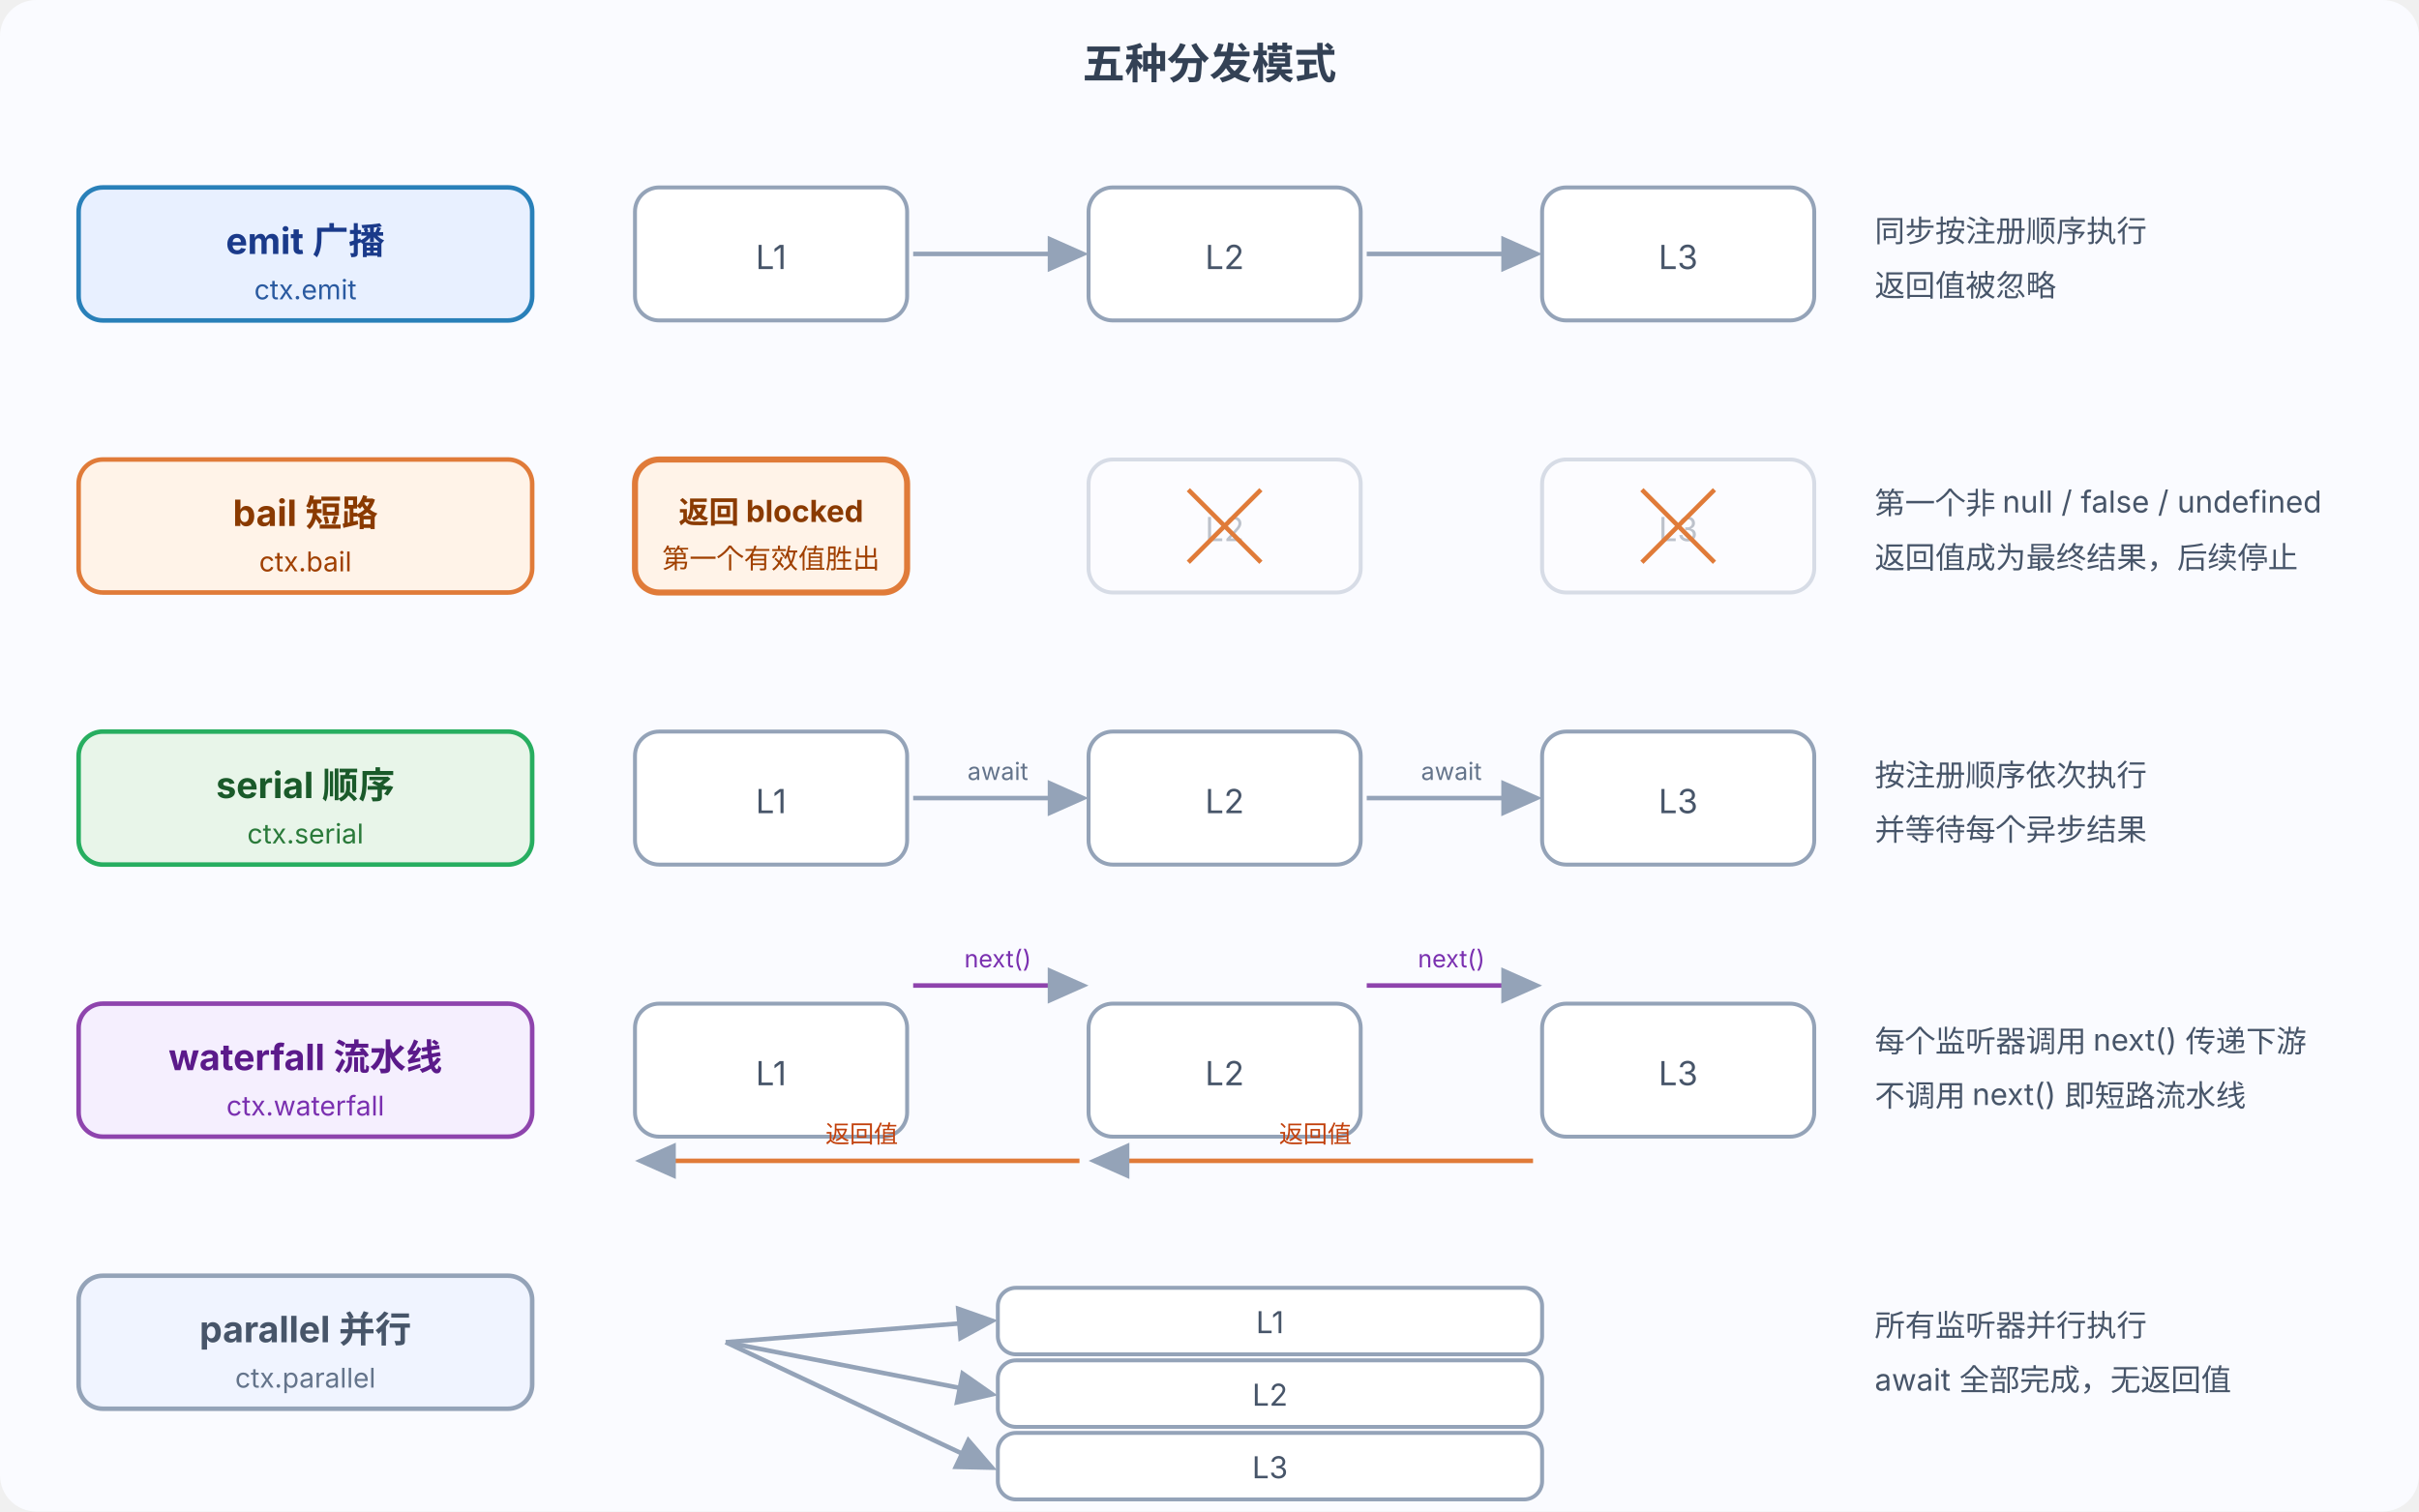
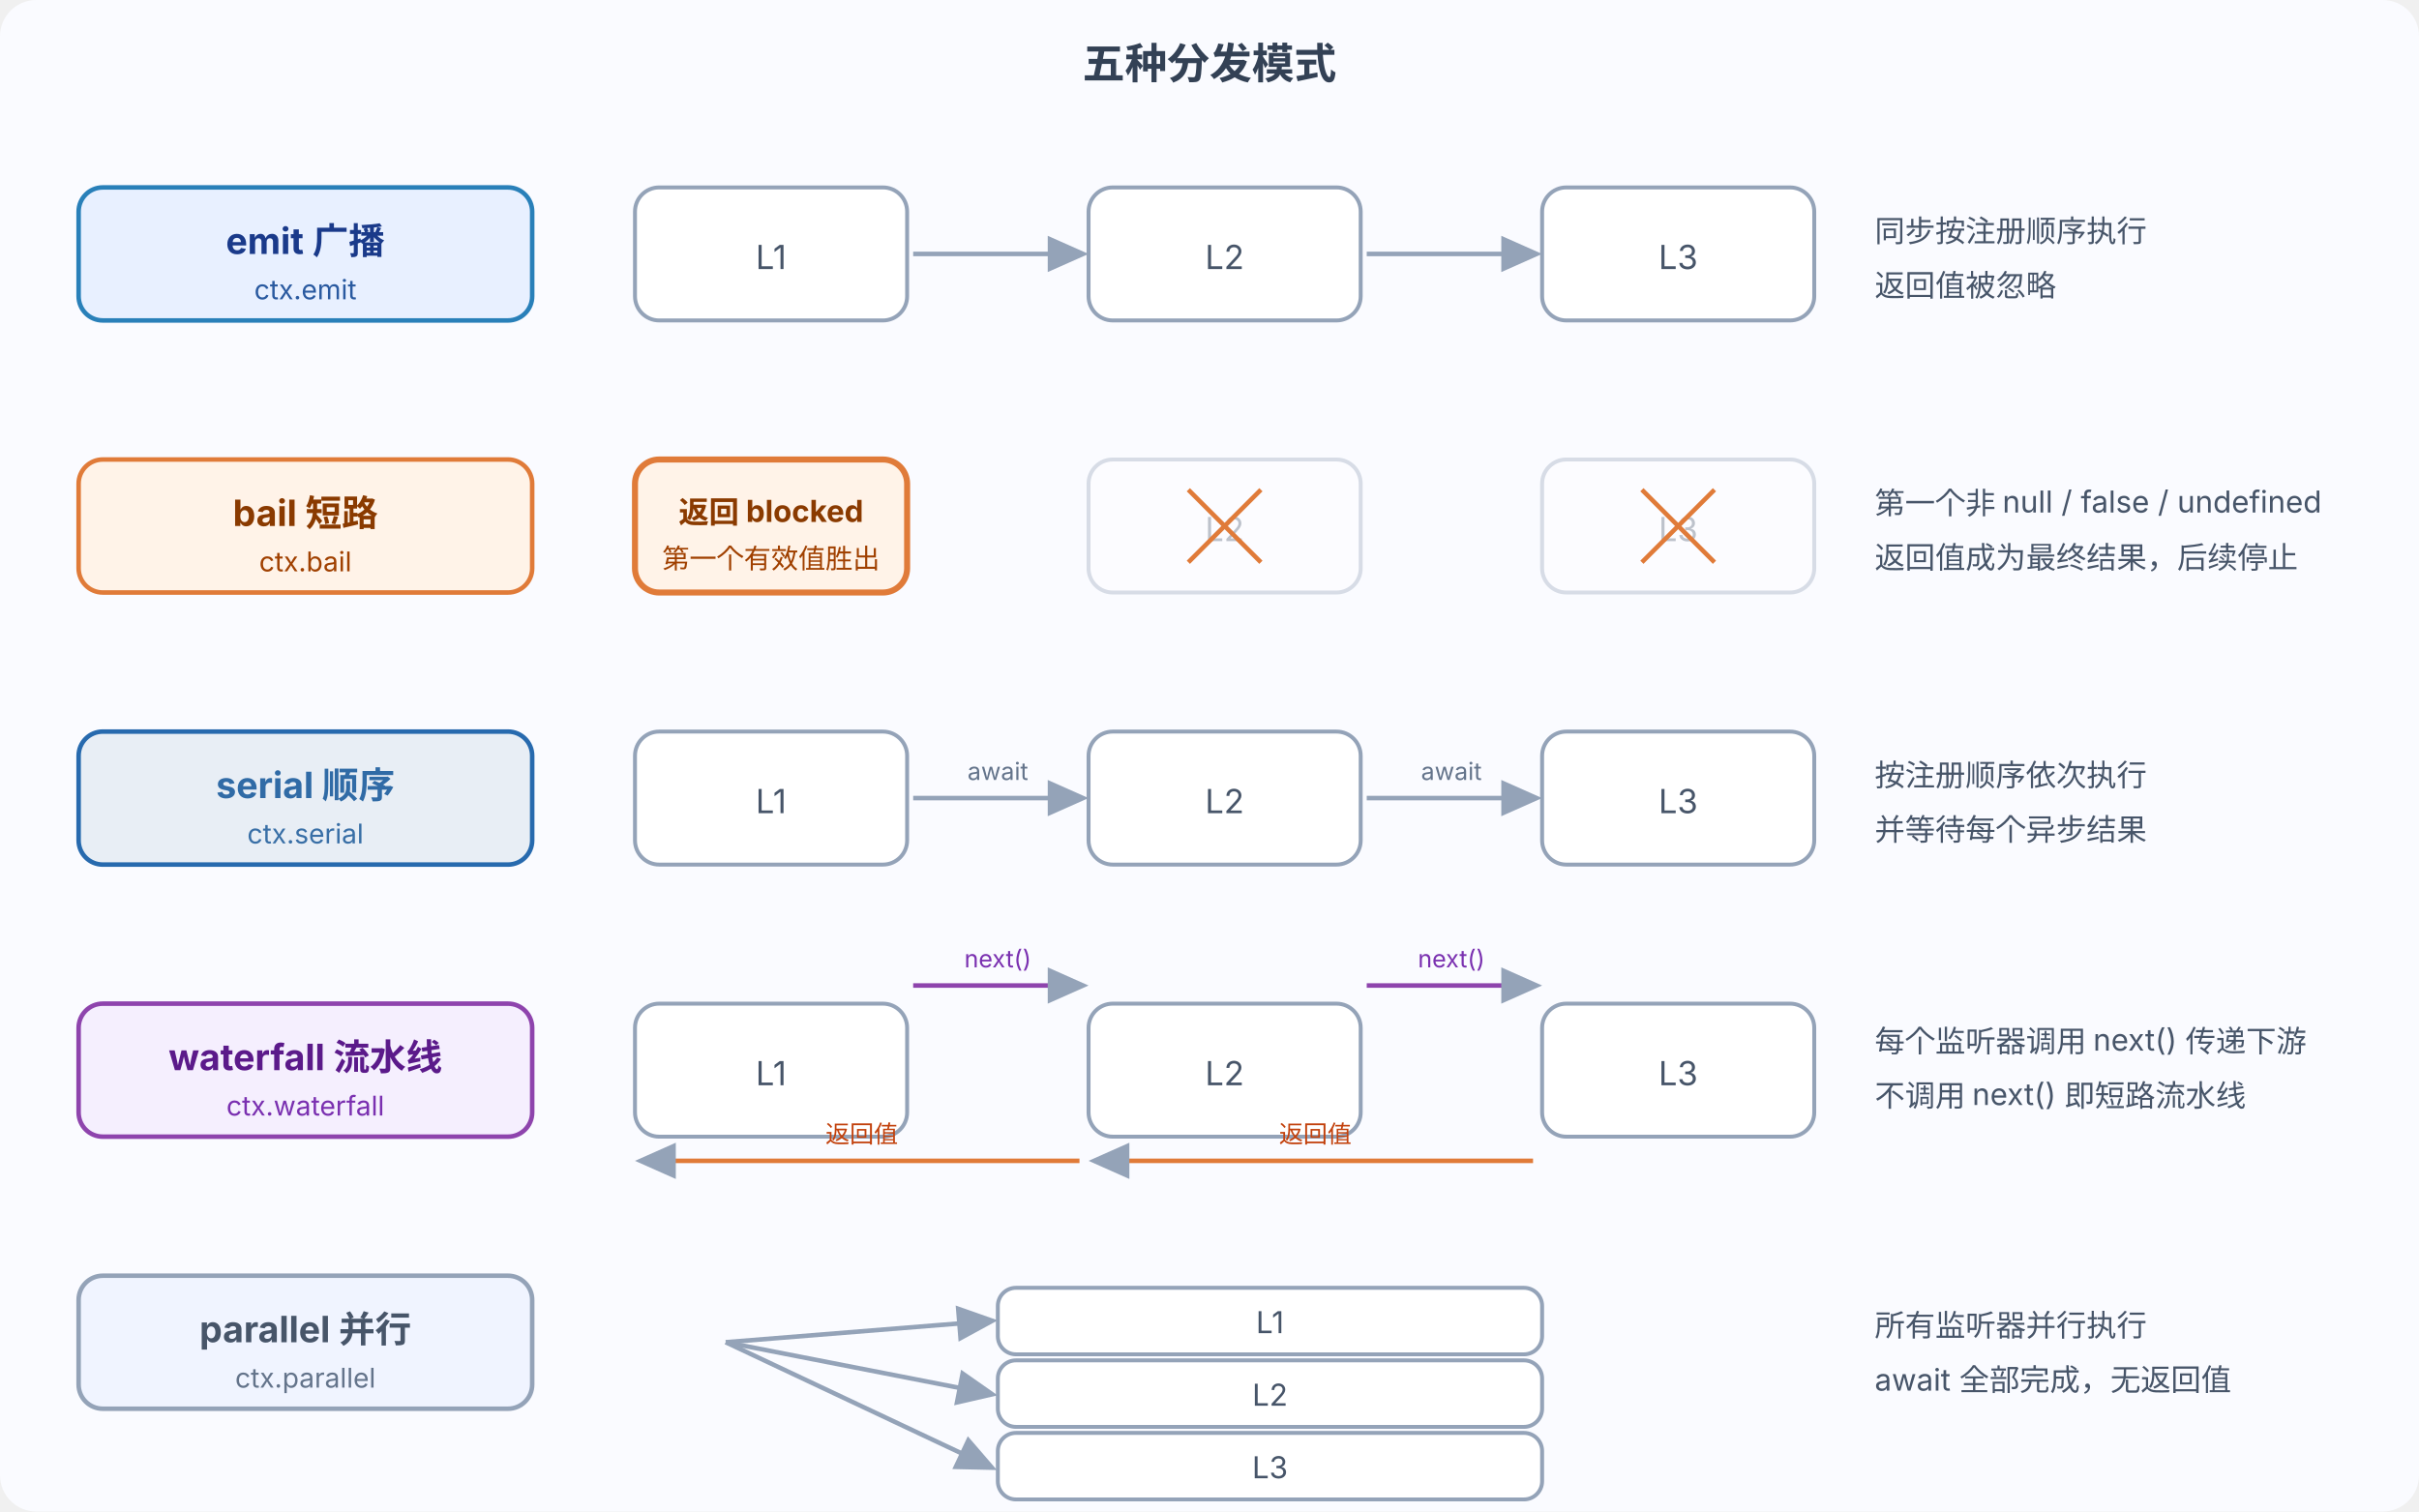
<svg xmlns="http://www.w3.org/2000/svg" viewBox="0 0 800 500" style="width:100%;height:auto;font-family:-apple-system,BlinkMacSystemFont,'Segoe UI','PingFang SC','Hiragino Sans GB','Microsoft YaHei',sans-serif;">
  <defs>
    <marker id="f16Arrow" markerWidth="9" markerHeight="8" refX="7" refY="4" orient="auto">
      <path d="M0,0 L0,8 L9,4 z" fill="#94a3b8" />
    </marker>
  </defs>
  <rect width="800" height="500" rx="12" fill="#fafbff" />
  <text x="400" y="26" text-anchor="middle" font-size="14" font-weight="bold" fill="#334155">五种分发模式</text>
  <rect x="26" y="62" width="150" height="44" rx="8" fill="#e8f0ff" stroke="#2980b9" stroke-width="1.5" />
  <text x="101" y="84" text-anchor="middle" font-size="12" font-weight="bold" fill="#1a3a8a">emit 广播</text>
  <text x="101" y="99" text-anchor="middle" font-size="9" fill="#2a5aa0">ctx.emit</text>
  <rect x="210" y="62" width="90" height="44" rx="8" fill="#ffffff" stroke="#94a3b8" stroke-width="1.3" />
  <text x="255" y="89" text-anchor="middle" font-size="11" fill="#475569">L1</text>
  <rect x="360" y="62" width="90" height="44" rx="8" fill="#ffffff" stroke="#94a3b8" stroke-width="1.3" />
  <text x="405" y="89" text-anchor="middle" font-size="11" fill="#475569">L2</text>
  <rect x="510" y="62" width="90" height="44" rx="8" fill="#ffffff" stroke="#94a3b8" stroke-width="1.3" />
  <text x="555" y="89" text-anchor="middle" font-size="11" fill="#475569">L3</text>
  <line x1="302" y1="84" x2="357" y2="84" stroke="#94a3b8" stroke-width="1.5" marker-end="url(#f16Arrow)" />
  <line x1="452" y1="84" x2="507" y2="84" stroke="#94a3b8" stroke-width="1.5" marker-end="url(#f16Arrow)" />
  <text x="620" y="80" font-size="10" fill="#475569">同步按注册顺序执行</text>
  <text x="620" y="98" font-size="10" fill="#475569">返回值被忽略</text>
  <rect x="26" y="152" width="150" height="44" rx="8" fill="#fff3e8" stroke="#e07b39" stroke-width="1.5" />
  <text x="101" y="174" text-anchor="middle" font-size="12" font-weight="bold" fill="#8a3a00">bail 短路</text>
  <text x="101" y="189" text-anchor="middle" font-size="9" fill="#a04000">ctx.bail</text>
  <rect x="210" y="152" width="90" height="44" rx="8" fill="#fff3e8" stroke="#e07b39" stroke-width="2" />
  <text x="255" y="173" text-anchor="middle" font-size="10" font-weight="bold" fill="#8a3a00">返回 blocked</text>
  <text x="255" y="188" text-anchor="middle" font-size="9" fill="#a04000">第一个有效值胜出</text>
  <rect x="360" y="152" width="90" height="44" rx="8" fill="#ffffff" stroke="#94a3b8" stroke-width="1.3" opacity="0.35" />
  <text x="405" y="179" text-anchor="middle" font-size="11" fill="#475569" opacity="0.35">L2</text>
  <line x1="393" y1="162" x2="417" y2="186" stroke="#e07b39" stroke-width="1.5" />
  <line x1="417" y1="162" x2="393" y2="186" stroke="#e07b39" stroke-width="1.5" />
  <rect x="510" y="152" width="90" height="44" rx="8" fill="#ffffff" stroke="#94a3b8" stroke-width="1.3" opacity="0.35" />
  <text x="555" y="179" text-anchor="middle" font-size="11" fill="#475569" opacity="0.35">L3</text>
  <line x1="543" y1="162" x2="567" y2="186" stroke="#e07b39" stroke-width="1.5" />
  <line x1="567" y1="162" x2="543" y2="186" stroke="#e07b39" stroke-width="1.5" />
  <text x="620" y="170" font-size="10" fill="#475569">第一个非 null / false / undefined</text>
  <text x="620" y="188" font-size="10" fill="#475569">返回值成为最终结果，后续停止</text>
-   <rect x="26" y="242" width="150" height="44" rx="8" fill="#e8f5e9" stroke="#27ae60" stroke-width="1.5" />
-   <text x="101" y="264" text-anchor="middle" font-size="12" font-weight="bold" fill="#1a5a2a">serial 顺序</text>
-   <text x="101" y="279" text-anchor="middle" font-size="9" fill="#2a7a3a">ctx.serial</text>
+   <rect x="26" y="242" width="150" height="44" rx="8" fill="#E8EEF5" stroke="#276AAE" stroke-width="1.5" />
+   <text x="101" y="264" text-anchor="middle" font-size="12" font-weight="bold" fill="#306BA6">serial 顺序</text>
+   <text x="101" y="279" text-anchor="middle" font-size="9" fill="#396FA6">ctx.serial</text>
  <rect x="210" y="242" width="90" height="44" rx="8" fill="#ffffff" stroke="#94a3b8" stroke-width="1.3" />
  <text x="255" y="269" text-anchor="middle" font-size="11" fill="#475569">L1</text>
  <rect x="360" y="242" width="90" height="44" rx="8" fill="#ffffff" stroke="#94a3b8" stroke-width="1.3" />
  <text x="405" y="269" text-anchor="middle" font-size="11" fill="#475569">L2</text>
  <rect x="510" y="242" width="90" height="44" rx="8" fill="#ffffff" stroke="#94a3b8" stroke-width="1.3" />
  <text x="555" y="269" text-anchor="middle" font-size="11" fill="#475569">L3</text>
  <line x1="302" y1="264" x2="357" y2="264" stroke="#94a3b8" stroke-width="1.5" marker-end="url(#f16Arrow)" />
  <text x="330" y="258" text-anchor="middle" font-size="8" fill="#64748b">await</text>
  <line x1="452" y1="264" x2="507" y2="264" stroke="#94a3b8" stroke-width="1.5" marker-end="url(#f16Arrow)" />
  <text x="480" y="258" text-anchor="middle" font-size="8" fill="#64748b">await</text>
  <text x="620" y="260" font-size="10" fill="#475569">按注册顺序依次执行</text>
  <text x="620" y="278" font-size="10" fill="#475569">并等待每个异步结果</text>
  <rect x="26" y="332" width="150" height="44" rx="8" fill="#f5effe" stroke="#8e44ad" stroke-width="1.5" />
  <text x="101" y="354" text-anchor="middle" font-size="12" font-weight="bold" fill="#5b1a8a">waterfall 流水线</text>
  <text x="101" y="369" text-anchor="middle" font-size="9" fill="#7a30b0">ctx.waterfall</text>
  <rect x="210" y="332" width="90" height="44" rx="8" fill="#ffffff" stroke="#94a3b8" stroke-width="1.3" />
  <text x="255" y="359" text-anchor="middle" font-size="11" fill="#475569">L1</text>
  <rect x="360" y="332" width="90" height="44" rx="8" fill="#ffffff" stroke="#94a3b8" stroke-width="1.3" />
  <text x="405" y="359" text-anchor="middle" font-size="11" fill="#475569">L2</text>
  <rect x="510" y="332" width="90" height="44" rx="8" fill="#ffffff" stroke="#94a3b8" stroke-width="1.3" />
  <text x="555" y="359" text-anchor="middle" font-size="11" fill="#475569">L3</text>
  <line x1="302" y1="326" x2="357" y2="326" stroke="#8e44ad" stroke-width="1.5" marker-end="url(#f16Arrow)" />
  <text x="330" y="320" text-anchor="middle" font-size="8" fill="#7a30b0">next()</text>
  <line x1="452" y1="326" x2="507" y2="326" stroke="#8e44ad" stroke-width="1.5" marker-end="url(#f16Arrow)" />
  <text x="480" y="320" text-anchor="middle" font-size="8" fill="#7a30b0">next()</text>
  <line x1="507" y1="384" x2="363" y2="384" stroke="#e07b39" stroke-width="1.5" marker-end="url(#f16Arrow)" />
  <text x="435" y="378" text-anchor="middle" font-size="8" fill="#c2410c">返回值</text>
  <line x1="357" y1="384" x2="213" y2="384" stroke="#e07b39" stroke-width="1.5" marker-end="url(#f16Arrow)" />
  <text x="285" y="378" text-anchor="middle" font-size="8" fill="#c2410c">返回值</text>
  <text x="620" y="348" font-size="10" fill="#475569">每个监听器调用 next() 传递下游</text>
  <text x="620" y="366" font-size="10" fill="#475569">不调用 next() 即短路流水线</text>
  <rect x="26" y="422" width="150" height="44" rx="8" fill="#f0f4ff" stroke="#94a3b8" stroke-width="1.5" />
  <text x="101" y="444" text-anchor="middle" font-size="12" font-weight="bold" fill="#475569">parallel 并行</text>
  <text x="101" y="459" text-anchor="middle" font-size="9" fill="#64748b">ctx.parallel</text>
  <rect x="330" y="426" width="180" height="22" rx="6" fill="#ffffff" stroke="#94a3b8" stroke-width="1.3" />
  <text x="420" y="441" text-anchor="middle" font-size="10" fill="#475569">L1</text>
  <rect x="330" y="450" width="180" height="22" rx="6" fill="#ffffff" stroke="#94a3b8" stroke-width="1.3" />
  <text x="420" y="465" text-anchor="middle" font-size="10" fill="#475569">L2</text>
  <rect x="330" y="474" width="180" height="22" rx="6" fill="#ffffff" stroke="#94a3b8" stroke-width="1.3" />
  <text x="420" y="489" text-anchor="middle" font-size="10" fill="#475569">L3</text>
  <line x1="240" y1="444" x2="327" y2="437" stroke="#94a3b8" stroke-width="1.5" marker-end="url(#f16Arrow)" />
  <line x1="240" y1="444" x2="327" y2="461" stroke="#94a3b8" stroke-width="1.5" marker-end="url(#f16Arrow)" />
  <line x1="240" y1="444" x2="327" y2="485" stroke="#94a3b8" stroke-width="1.5" marker-end="url(#f16Arrow)" />
  <text x="620" y="442" font-size="10" fill="#475569">所有监听器并行执行</text>
  <text x="620" y="460" font-size="10" fill="#475569">await 全部完成，无返回值</text>
</svg>
